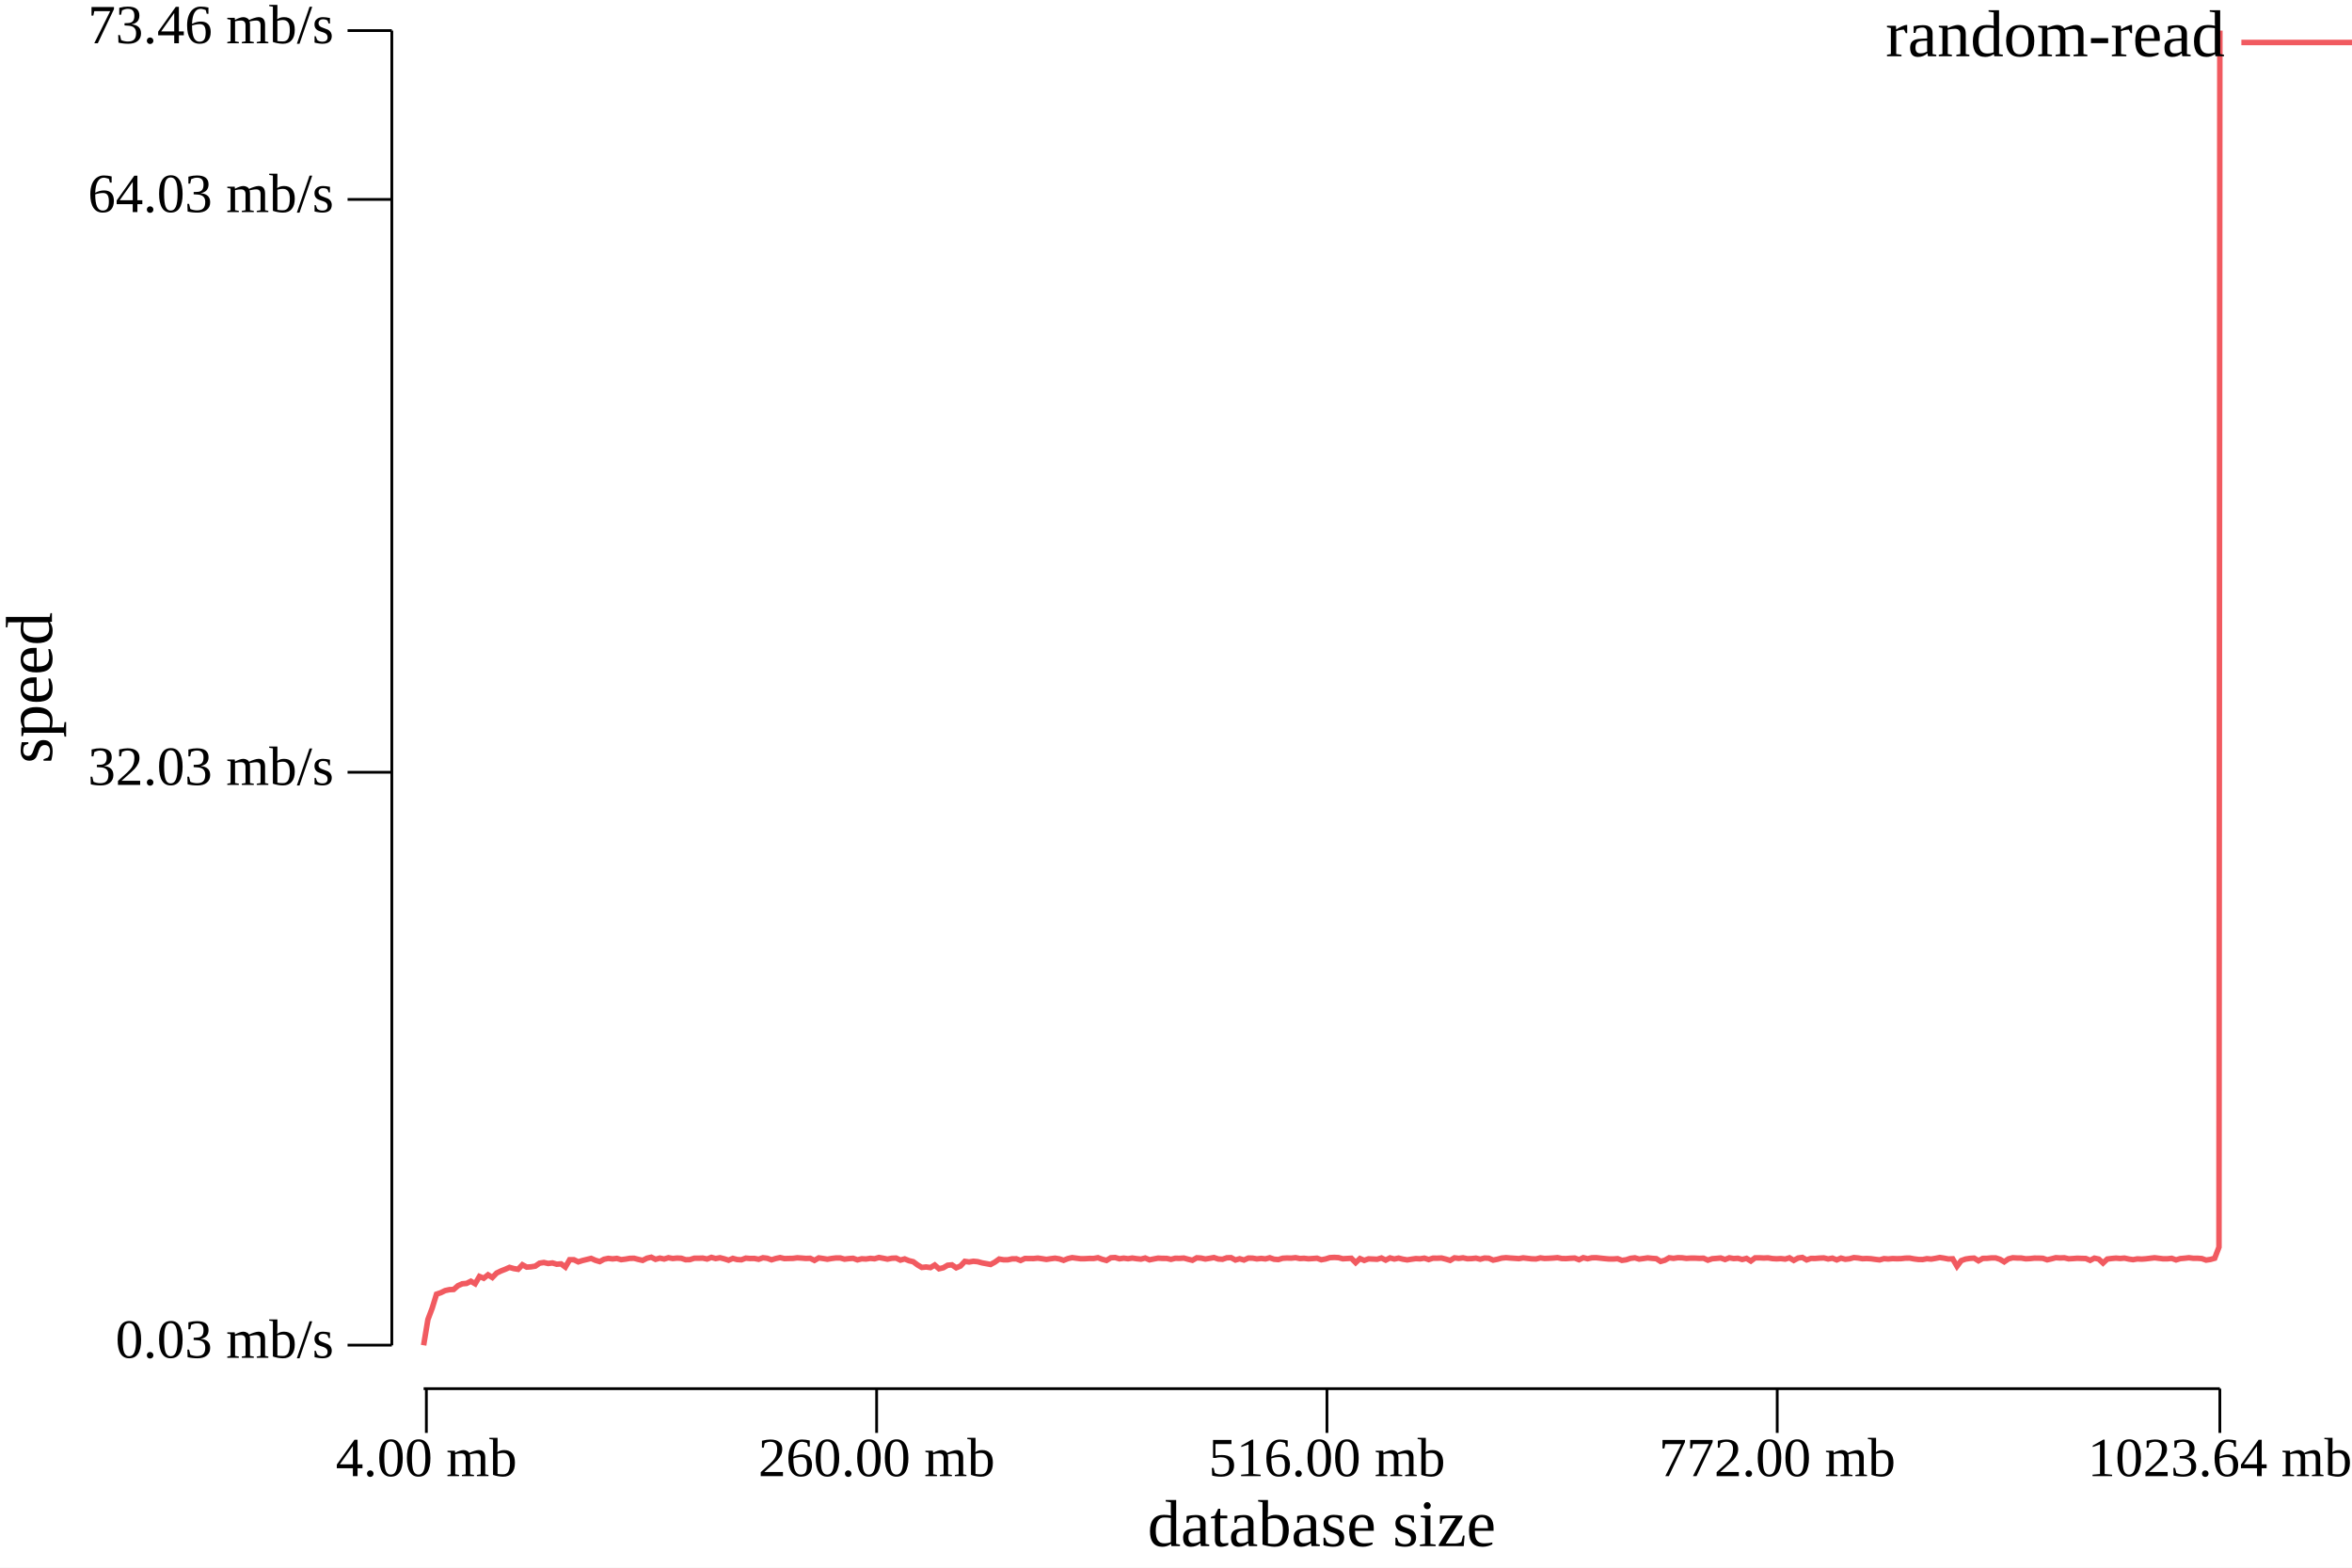
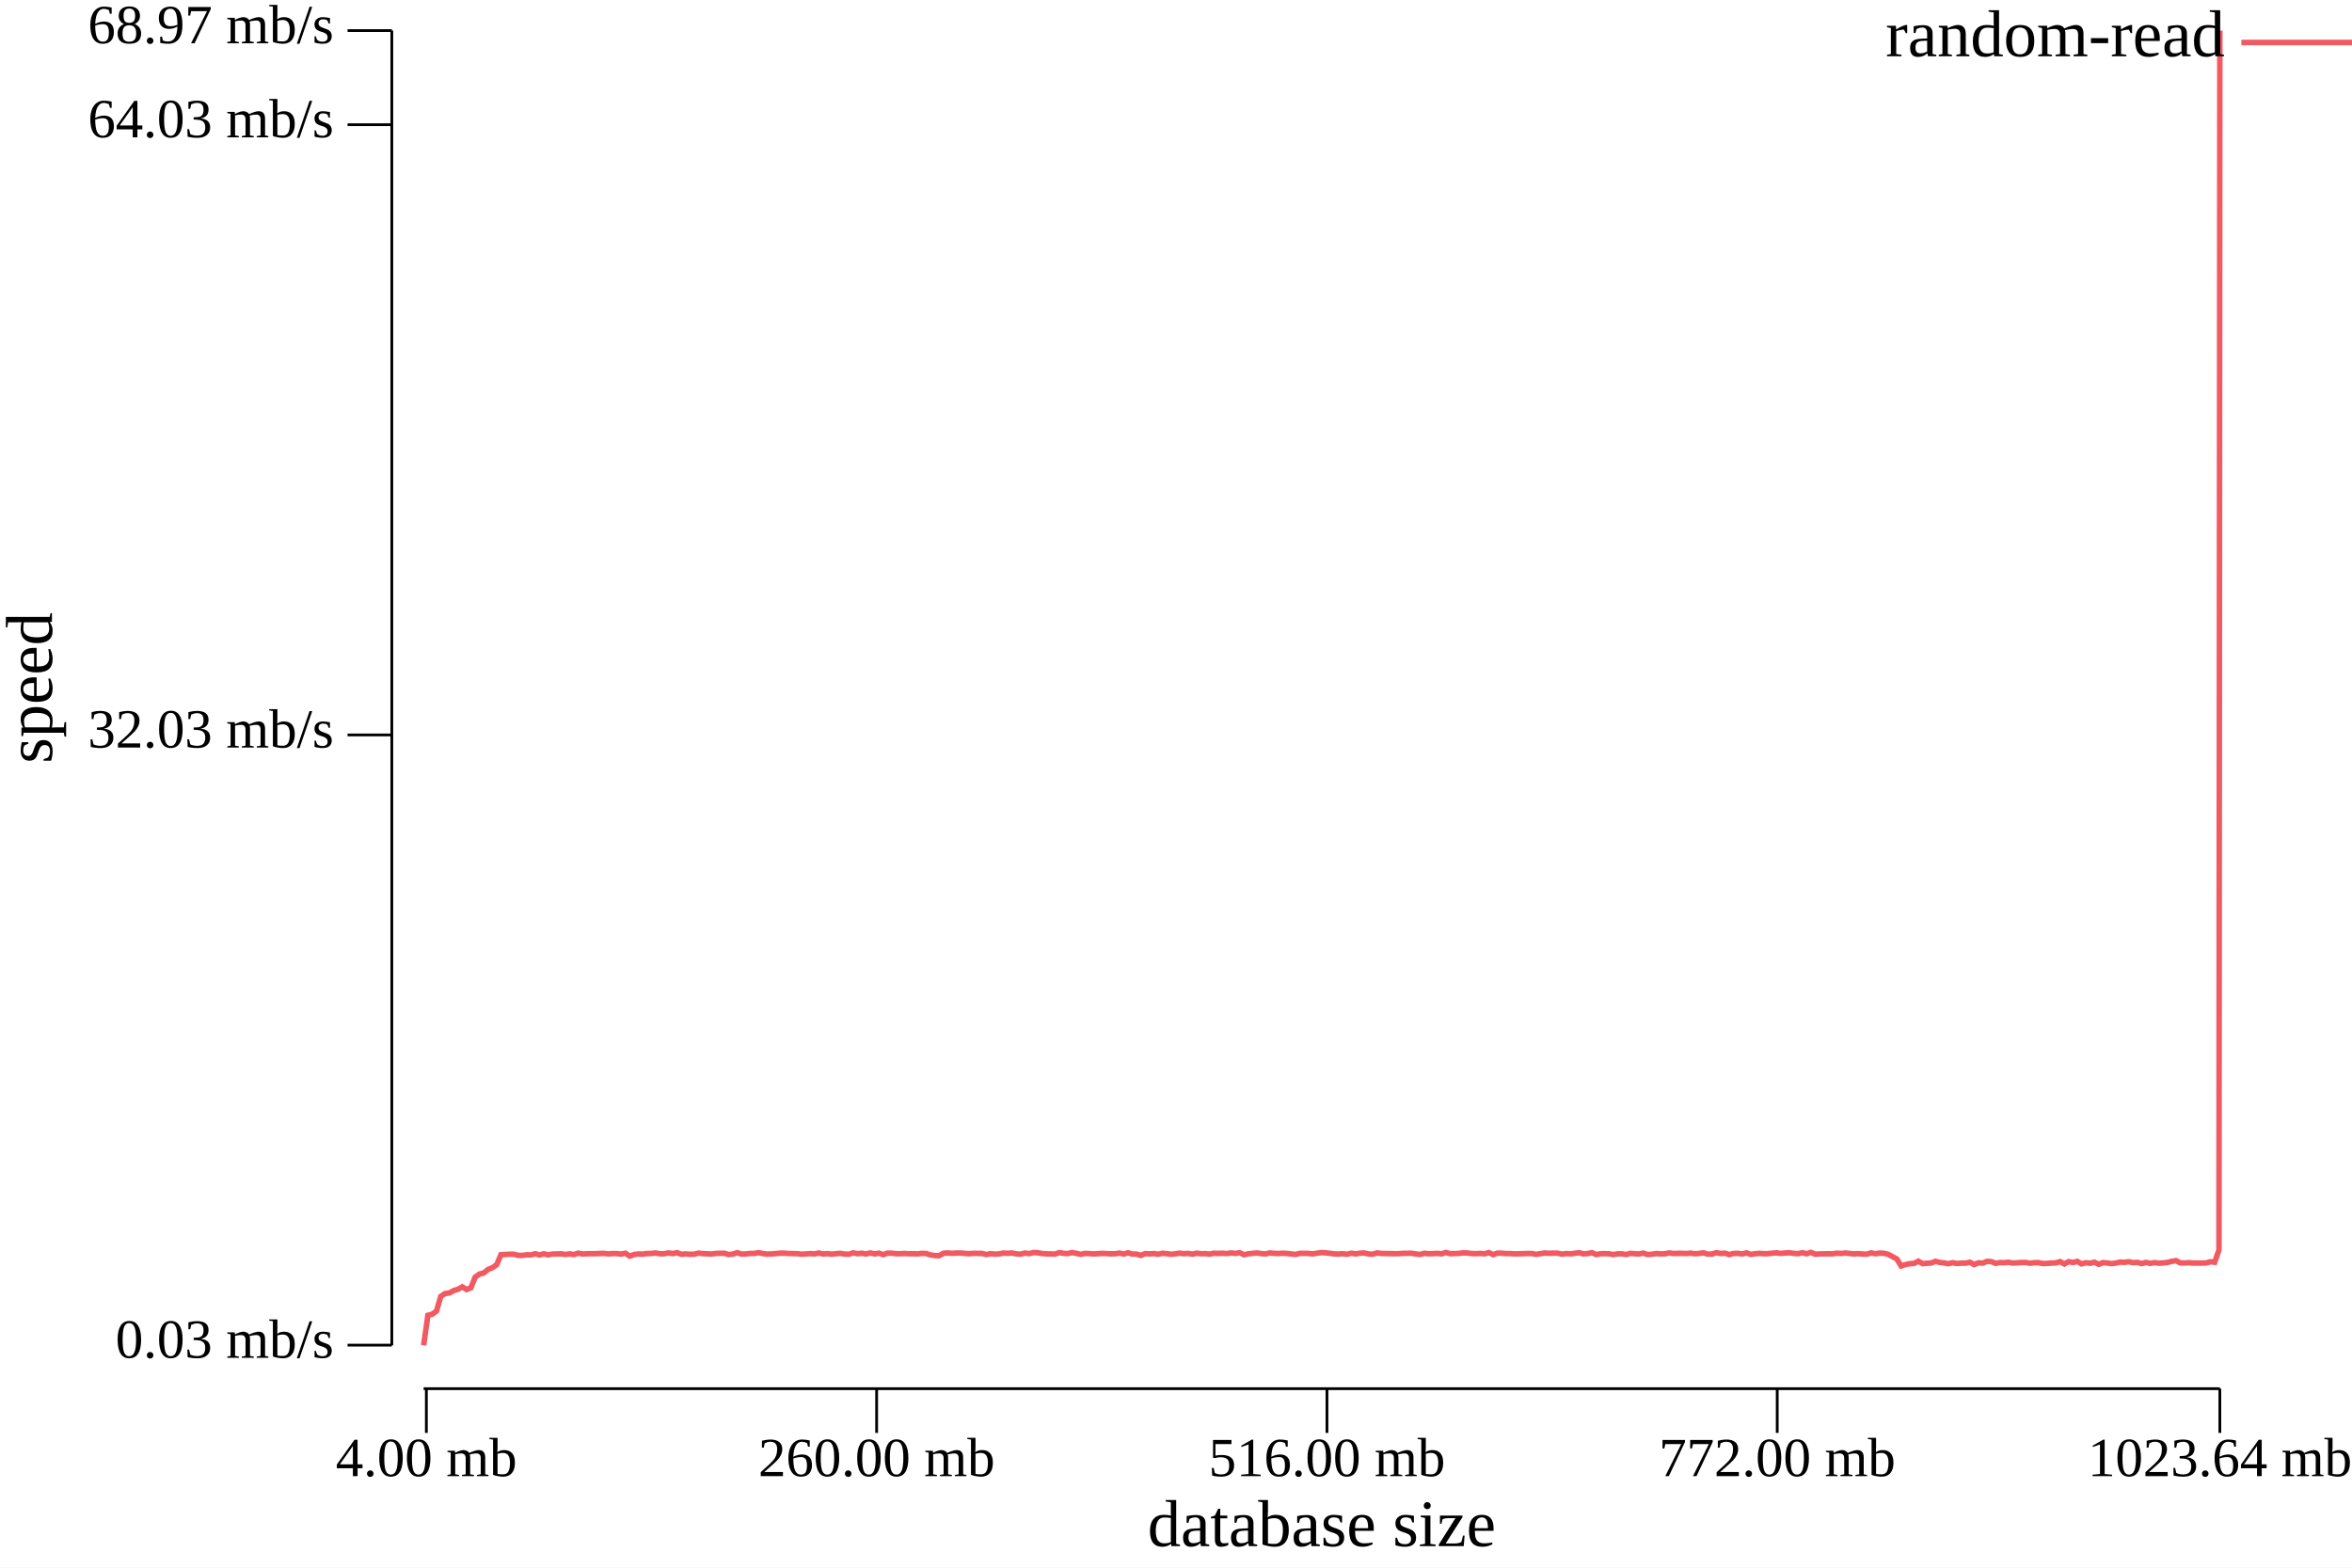
<svg xmlns="http://www.w3.org/2000/svg" width="425.2pt" height="283.46pt" viewBox="0 0 425.2 283.46">
  <g transform="scale(1, -1) translate(0, -283.46)">
    <path d="M0,0L425.2,0L425.2,283.46L0,283.46Z" style="fill:#FFFFFF" />
    <text x="207.46" y="-3.902" transform="scale(1, -1)" style="font-family:Liberation Serif;font-variant:normal;font-weight:normal;font-style:normal;font-size:12px">database size</text>
    <text x="60.689" y="-16.541" transform="scale(1, -1)" style="font-family:Liberation Serif;font-variant:normal;font-weight:normal;font-style:normal;font-size:10px">4.00 mb</text>
    <text x="137.09" y="-16.541" transform="scale(1, -1)" style="font-family:Liberation Serif;font-variant:normal;font-weight:normal;font-style:normal;font-size:10px">260.00 mb</text>
    <text x="218.5" y="-16.541" transform="scale(1, -1)" style="font-family:Liberation Serif;font-variant:normal;font-weight:normal;font-style:normal;font-size:10px">516.00 mb</text>
    <text x="299.9" y="-16.541" transform="scale(1, -1)" style="font-family:Liberation Serif;font-variant:normal;font-weight:normal;font-style:normal;font-size:10px">772.00 mb</text>
    <text x="377.42" y="-16.541" transform="scale(1, -1)" style="font-family:Liberation Serif;font-variant:normal;font-weight:normal;font-style:normal;font-size:10px">1023.64 mb</text>
    <path d="M77.078,24.363L77.078,32.363" style="fill:none;stroke:#000000;stroke-width:0.5" />
    <path d="M158.48,24.363L158.48,32.363" style="fill:none;stroke:#000000;stroke-width:0.5" />
    <path d="M239.89,24.363L239.89,32.363" style="fill:none;stroke:#000000;stroke-width:0.5" />
    <path d="M321.29,24.363L321.29,32.363" style="fill:none;stroke:#000000;stroke-width:0.5" />
    <path d="M401.31,24.363L401.31,32.363" style="fill:none;stroke:#000000;stroke-width:0.5" />
    <path d="M76.583,32.363L401.31,32.363" style="fill:none;stroke:#000000;stroke-width:0.5" />
    <g transform="rotate(90)">
      <text x="145.41" y="9.387" transform="scale(1, -1)" style="font-family:Liberation Serif;font-variant:normal;font-weight:normal;font-style:normal;font-size:12px">speed</text>
    </g>
-     <text x="20.885" y="-37.948" transform="scale(1, -1)" style="font-family:Liberation Serif;font-variant:normal;font-weight:normal;font-style:normal;font-size:10px">0.03 mb/s</text>
-     <text x="15.885" y="-141.53" transform="scale(1, -1)" style="font-family:Liberation Serif;font-variant:normal;font-weight:normal;font-style:normal;font-size:10px">32.03 mb/s</text>
-     <text x="15.885" y="-245.11" transform="scale(1, -1)" style="font-family:Liberation Serif;font-variant:normal;font-weight:normal;font-style:normal;font-size:10px">64.03 mb/s</text>
-     <text x="15.885" y="-275.64" transform="scale(1, -1)" style="font-family:Liberation Serif;font-variant:normal;font-weight:normal;font-style:normal;font-size:10px">73.46 mb/s</text>
-     <path d="M62.833,40.234L70.833,40.234" style="fill:none;stroke:#000000;stroke-width:0.5" />
-     <path d="M62.833,143.82L70.833,143.82" style="fill:none;stroke:#000000;stroke-width:0.5" />
-     <path d="M62.833,247.4L70.833,247.4" style="fill:none;stroke:#000000;stroke-width:0.5" />
+     <text x="20.885" y="-37.95" transform="scale(1, -1)" style="font-family:Liberation Serif;font-variant:normal;font-weight:normal;font-style:normal;font-size:10px">0.03 mb/s</text>
+     <text x="15.885" y="-148.29" transform="scale(1, -1)" style="font-family:Liberation Serif;font-variant:normal;font-weight:normal;font-style:normal;font-size:10px">32.03 mb/s</text>
+     <text x="15.885" y="-258.63" transform="scale(1, -1)" style="font-family:Liberation Serif;font-variant:normal;font-weight:normal;font-style:normal;font-size:10px">64.03 mb/s</text>
+     <text x="15.885" y="-275.64" transform="scale(1, -1)" style="font-family:Liberation Serif;font-variant:normal;font-weight:normal;font-style:normal;font-size:10px">68.97 mb/s</text>
+     <path d="M62.833,40.235L70.833,40.235" style="fill:none;stroke:#000000;stroke-width:0.5" />
+     <path d="M62.833,150.57L70.833,150.57" style="fill:none;stroke:#000000;stroke-width:0.5" />
+     <path d="M62.833,260.91L70.833,260.91" style="fill:none;stroke:#000000;stroke-width:0.5" />
    <path d="M62.833,277.93L70.833,277.93" style="fill:none;stroke:#000000;stroke-width:0.5" />
    <path d="M70.833,40.209L70.833,277.93" style="fill:none;stroke:#000000;stroke-width:0.5" />
-     <path d="M76.583,40.209L77.359,44.865L78.136,46.931L78.912,49.446L79.689,49.714L80.465,50.094L81.242,50.266L82.018,50.304L82.795,50.984L83.571,51.326L84.348,51.395L85.124,51.786L85.901,51.334L86.677,52.654L87.454,52.334L88.23,52.946L89.007,52.464L89.783,53.268L90.56,53.646L91.336,53.949L92.113,54.292L92.889,54.078L93.666,53.951L94.442,54.764L95.219,54.345L95.995,54.393L96.772,54.519L97.548,55.056L98.324,55.175L99.101,55.001L99.877,55.096L100.65,54.865L101.43,54.931L102.21,54.35L102.98,55.679L103.76,55.672L104.54,55.292L105.31,55.534L106.09,55.724L106.87,55.916L107.64,55.573L108.42,55.343L109.2,55.762L109.97,55.92L110.75,55.83L111.52,55.915L112.3,55.691L113.08,55.788L113.85,55.922L114.63,55.942L115.41,55.734L116.18,55.56L116.96,55.954L117.74,56.131L118.51,55.751L119.29,55.971L120.07,55.803L120.84,56.041L121.62,55.898L122.4,55.975L123.17,55.941L123.95,55.68L124.72,55.697L125.5,55.945L126.28,55.948L127.05,55.971L127.83,55.805L128.61,56.1L129.38,55.889L130.16,56.033L130.94,55.84L131.71,55.594L132.49,55.918L133.27,55.708L134.04,55.669L134.82,55.967L135.6,55.898L136.37,55.91L137.15,55.76L137.93,56.035L138.7,55.942L139.48,55.664L140.25,55.899L141.03,56.061L141.81,55.885L142.58,55.907L143.36,55.923L144.14,56.026L144.91,55.975L145.69,55.911L146.47,55.937L147.24,55.559L148.02,56.007L148.8,55.896L149.57,55.769L150.35,55.902L151.13,55.997L151.9,55.998L152.68,55.782L153.45,55.877L154.23,55.933L155.01,55.654L155.78,55.849L156.56,55.807L157.34,55.925L158.11,55.852L158.89,56.08L159.67,55.941L160.44,55.785L161.22,55.944L162,55.977L162.77,55.612L163.55,55.823L164.33,55.5L165.1,55.316L165.88,54.736L166.65,54.284L167.43,54.367L168.21,54.257L168.98,54.719L169.76,54.044L170.54,54.23L171.31,54.681L172.09,54.751L172.87,54.22L173.64,54.542L174.42,55.381L175.2,55.269L175.97,55.399L176.75,55.325L177.53,55.111L178.3,54.971L179.08,54.824L179.86,55.246L180.63,55.8L181.41,55.67L182.18,55.664L182.96,55.832L183.74,55.842L184.51,55.546L185.29,55.904L186.07,55.892L186.84,55.887L187.62,55.967L188.4,55.859L189.17,55.737L189.95,55.857L190.73,55.956L191.5,55.831L192.28,55.571L193.06,55.882L193.83,56.057L194.61,55.952L195.38,55.855L196.16,55.865L196.94,55.912L197.71,55.902L198.49,56.045L199.27,55.755L200.04,55.553L200.82,56.031L201.6,56.074L202.37,55.849L203.15,55.962L203.93,55.859L204.7,55.979L205.48,55.867L206.26,55.788L207.03,55.989L207.81,55.662L208.58,55.818L209.36,55.962L210.14,55.921L210.91,55.919L211.69,55.746L212.47,55.943L213.24,55.924L214.02,55.977L214.8,55.765L215.57,55.581L216.35,56.024L217.13,55.972L217.9,55.808L218.68,55.932L219.46,56.069L220.23,55.813L221.01,55.763L221.79,56.027L222.56,56.049L223.34,55.629L224.11,55.856L224.89,55.626L225.67,55.972L226.44,55.963L227.22,55.828L228,55.915L228.77,55.827L229.55,56.032L230.33,55.77L231.1,55.707L231.88,55.944L232.66,55.985L233.43,55.963L234.21,56.048L234.99,55.891L235.76,55.935L236.54,55.846L237.31,55.893L238.09,55.953L238.87,55.671L239.64,55.813L240.42,56.055L241.2,56.095L241.97,56.058L242.75,55.85L243.53,55.896L244.3,55.941L245.08,55.151L245.86,55.883L246.63,55.557L247.41,55.836L248.19,55.802L248.96,55.762L249.74,55.991L250.51,55.609L251.29,56.004L252.07,55.804L252.84,55.97L253.62,55.776L254.4,55.649L255.17,55.771L255.95,55.883L256.73,55.841L257.5,55.964L258.28,55.71L259.06,55.957L259.83,55.952L260.61,55.981L261.39,55.787L262.16,55.559L262.94,56.016L263.72,55.917L264.49,56.022L265.27,55.857L266.04,55.881L266.82,55.965L267.6,55.776L268.37,55.98L269.15,55.945L269.93,55.609L270.7,55.761L271.48,55.974L272.26,56.048L273.03,55.981L273.81,55.932L274.59,55.875L275.36,56.017L276.14,55.925L276.92,55.84L277.69,55.818L278.47,56.009L279.24,55.909L280.02,55.937L280.8,55.983L281.57,56.054L282.35,55.895L283.13,55.883L283.9,55.942L284.68,55.981L285.46,55.685L286.23,56.047L287.01,55.858L287.79,56.03L288.56,56.045L289.34,55.959L290.12,55.88L290.89,55.811L291.67,55.812L292.44,55.867L293.22,55.565L294,55.672L294.77,55.927L295.55,56.021L296.33,55.793L297.1,55.897L297.88,56.01L298.66,55.925L299.43,55.871L300.21,55.373L300.99,55.591L301.76,56.032L302.54,55.926L303.32,56.043L304.09,56.025L304.87,55.921L305.65,55.968L306.42,55.966L307.2,55.928L307.97,55.953L308.75,55.599L309.53,55.86L310.3,55.917L311.08,55.99L311.86,55.72L312.63,56.021L313.41,55.889L314.19,55.937L314.96,55.726L315.74,55.921L316.52,55.445L317.29,56.017L318.07,56.022L318.85,55.982L319.62,56.016L320.4,55.887L321.17,55.841L321.95,55.885L322.73,55.794L323.5,56.02L324.28,55.56L325.06,55.98L325.83,56.09L326.61,55.649L327.39,55.915L328.16,55.907L328.94,55.97L329.72,56.003L330.49,55.814L331.27,55.961L332.05,55.65L332.82,55.97L333.6,55.764L334.37,55.848L335.15,56.064L335.93,55.989L336.7,55.863L337.48,55.897L338.26,55.853L339.03,55.745L339.81,55.651L340.59,55.875L341.36,55.814L342.14,55.885L342.92,55.858L343.69,55.876L344.47,55.964L345.25,55.97L346.02,55.828L346.8,55.728L347.58,55.715L348.35,55.866L349.13,55.793L349.9,55.923L350.68,56.078L351.46,55.96L352.23,55.812L353.01,55.84L353.79,54.5L354.56,55.518L355.34,55.798L356.12,55.917L356.89,55.968L357.67,55.487L358.45,55.918L359.22,55.928L360,56.004L360.78,56.008L361.55,55.756L362.33,55.3L363.1,55.832L363.88,56.034L364.66,55.987L365.43,55.977L366.21,55.846L366.99,55.881L367.76,55.966L368.54,55.964L369.32,55.932L370.09,55.664L370.87,55.841L371.65,56.045L372.42,55.997L373.2,56.028L373.98,55.842L374.75,55.886L375.53,55.944L376.3,55.918L377.08,55.898L377.86,55.567L378.63,55.963L379.41,55.796L380.19,55.083L380.96,55.797L381.74,55.896L382.52,55.966L383.29,55.903L384.07,55.973L384.85,55.801L385.62,55.692L386.4,55.829L387.18,55.789L387.95,55.846L388.73,55.94L389.51,56.031L390.28,55.937L391.06,55.845L391.83,55.847L392.61,55.929L393.39,55.646L394.16,55.88L394.94,55.949L395.72,56.036L396.49,55.94L397.27,55.943L398.05,55.884L398.82,55.612L399.6,55.727L400.38,55.949L401.15,57.954L401.31,277.93" style="fill:none;stroke:#F15A60" />
+     <path d="M76.583,40.209L77.359,45.63L78.136,45.827L78.912,46.402L79.689,49.051L80.465,49.565L81.242,49.667L82.018,50.107L82.795,50.329L83.571,50.77L84.348,50.288L85.124,50.598L85.901,52.523L86.677,53.089L87.454,53.284L88.23,53.922L89.007,54.233L89.783,54.756L90.56,56.578L91.336,56.63L92.113,56.667L92.889,56.671L93.666,56.471L94.442,56.462L95.219,56.573L95.995,56.554L96.772,56.76L97.548,56.537L98.324,56.753L99.101,56.551L99.877,56.71L100.65,56.723L101.43,56.744L102.21,56.633L102.98,56.732L103.76,56.612L104.54,56.866L105.31,56.713L106.09,56.75L106.87,56.767L107.64,56.769L108.42,56.807L109.2,56.829L109.97,56.727L110.75,56.795L111.52,56.781L112.3,56.701L113.08,56.848L113.85,56.331L114.63,56.617L115.41,56.721L116.18,56.686L116.96,56.799L117.74,56.81L118.51,56.9L119.29,56.75L120.07,56.764L120.84,56.907L121.62,56.795L122.4,56.952L123.17,56.665L123.95,56.729L124.72,56.659L125.5,56.683L126.28,56.872L127.05,56.783L127.83,56.751L128.61,56.705L129.38,56.813L130.16,56.835L130.94,56.849L131.71,56.614L132.49,56.693L133.27,56.95L134.04,56.704L134.82,56.724L135.6,56.812L136.37,56.812L137.15,56.957L137.93,56.788L138.7,56.703L139.48,56.725L140.25,56.785L141.03,56.866L141.81,56.859L142.58,56.801L143.36,56.788L144.14,56.769L144.91,56.679L145.69,56.719L146.47,56.787L147.24,56.731L148.02,56.89L148.8,56.716L149.57,56.784L150.35,56.688L151.13,56.765L151.9,56.826L152.68,56.705L153.45,56.668L154.23,56.915L155.01,56.768L155.78,56.855L156.56,56.715L157.34,56.904L158.11,56.737L158.89,56.856L159.67,56.59L160.44,56.873L161.22,56.851L162,56.773L162.77,56.764L163.55,56.813L164.33,56.753L165.1,56.764L165.88,56.729L166.65,56.829L167.43,56.803L168.21,56.55L168.98,56.436L169.76,56.397L170.54,56.84L171.31,56.907L172.09,56.832L172.87,56.885L173.64,56.893L174.42,56.823L175.2,56.771L175.97,56.833L176.75,56.82L177.53,56.815L178.3,56.618L179.08,56.775L179.86,56.693L180.63,56.732L181.41,56.889L182.18,56.839L182.96,56.894L183.74,56.731L184.51,56.687L185.29,56.886L186.07,56.784L186.84,56.984L187.62,56.934L188.4,56.798L189.17,56.741L189.95,56.729L190.73,56.699L191.5,56.966L192.28,56.835L193.06,56.79L193.83,56.98L194.61,56.819L195.38,56.652L196.16,56.817L196.94,56.783L197.71,56.728L198.49,56.77L199.27,56.823L200.04,56.786L200.82,56.748L201.6,56.76L202.37,56.877L203.15,56.715L203.93,56.927L204.7,56.703L205.48,56.691L206.26,56.462L207.03,56.784L207.81,56.736L208.58,56.788L209.36,56.667L210.14,56.847L210.91,56.78L211.69,56.669L212.47,56.739L213.24,56.865L214.02,56.762L214.8,56.824L215.57,56.689L216.35,56.862L217.13,56.754L217.9,56.785L218.68,56.692L219.46,56.856L220.23,56.813L221.01,56.856L221.79,56.789L222.56,56.91L223.34,56.816L224.11,56.945L224.89,56.578L225.67,56.751L226.44,56.826L227.22,56.903L228,56.79L228.77,56.722L229.55,56.905L230.33,56.833L231.1,56.805L231.88,56.856L232.66,56.813L233.43,56.724L234.21,56.638L234.99,56.831L235.76,56.827L236.54,56.819L237.31,56.739L238.09,56.852L238.87,56.965L239.64,56.925L240.42,56.836L241.2,56.736L241.97,56.711L242.75,56.758L243.53,56.673L244.3,56.855L245.08,56.731L245.86,56.862L246.63,56.895L247.41,56.717L248.19,56.675L248.96,56.912L249.74,56.811L250.51,56.8L251.29,56.788L252.07,56.769L252.84,56.77L253.62,56.827L254.4,56.837L255.17,56.852L255.95,56.724L256.73,56.629L257.5,56.844L258.28,56.752L259.06,56.786L259.83,56.822L260.61,56.75L261.39,56.983L262.16,56.779L262.94,56.794L263.72,56.817L264.49,56.918L265.27,56.901L266.04,56.801L266.82,56.77L267.6,56.818L268.37,56.748L269.15,56.965L269.93,56.594L270.7,56.869L271.48,56.867L272.26,56.782L273.03,56.79L273.81,56.732L274.59,56.751L275.36,56.774L276.14,56.808L276.92,56.802L277.69,56.657L278.47,56.768L279.24,56.892L280.02,56.846L280.8,56.863L281.57,56.868L282.35,56.684L283.13,56.79L283.9,56.741L284.68,56.841L285.46,56.947L286.23,56.74L287.01,56.796L287.79,56.952L288.56,56.618L289.34,56.754L290.12,56.774L290.89,56.753L291.67,56.605L292.44,56.743L293.22,56.746L294,56.612L294.77,56.833L295.55,56.75L296.33,56.727L297.1,56.873L297.88,56.611L298.66,56.673L299.43,56.801L300.21,56.733L300.99,56.759L301.76,56.901L302.54,56.806L303.32,56.83L304.09,56.829L304.87,56.797L305.65,56.866L306.42,56.754L307.2,56.815L307.97,56.928L308.75,56.679L309.53,56.725L310.3,56.949L311.08,56.803L311.86,56.861L312.63,56.602L313.41,56.812L314.19,56.825L314.96,56.731L315.74,56.915L316.52,56.638L317.29,56.764L318.07,56.832L318.85,56.762L319.62,56.782L320.4,56.857L321.17,56.923L321.95,56.817L322.73,56.898L323.5,56.932L324.28,56.828L325.06,56.775L325.83,56.946L326.61,56.755L327.39,57.002L328.16,56.678L328.94,56.729L329.72,56.739L330.49,56.763L331.27,56.73L332.05,56.86L332.82,56.809L333.6,56.894L334.37,56.806L335.15,56.734L335.93,56.775L336.7,56.713L337.48,56.677L338.26,56.911L339.03,56.767L339.81,56.876L340.59,56.841L341.36,56.654L342.14,56.231L342.92,55.807L343.69,54.557L344.47,54.807L345.25,54.961L346.02,55.017L346.8,55.415L347.58,54.972L348.35,55.038L349.13,55.089L349.9,55.392L350.68,55.188L351.46,55.102L352.23,54.956L353.01,55.141L353.79,54.993L354.56,55.07L355.34,55.06L356.12,55.222L356.89,54.806L357.67,55.12L358.45,55.067L359.22,55.381L360,55.334L360.78,55.026L361.55,55.17L362.33,55.144L363.1,55.221L363.88,55.085L364.66,55.118L365.43,55.18L366.21,55.179L366.99,55.043L367.76,55.147L368.54,55.151L369.32,54.983L370.09,55.017L370.87,55.079L371.65,55.105L372.42,55.337L373.2,54.909L373.98,55.335L374.75,55.177L375.53,55.378L376.3,54.931L377.08,55.132L377.86,55.045L378.63,55.23L379.41,54.854L380.19,55.158L380.96,55.091L381.74,54.973L382.52,55.078L383.29,55.252L384.07,55.204L384.85,55.319L385.62,55.144L386.4,55.197L387.18,54.982L387.95,55.189L388.73,55.025L389.51,55.161L390.28,55.055L391.06,55.098L391.83,55.184L392.61,55.387L393.39,55.516L394.16,55.099L394.94,55.095L395.72,55.142L396.49,55.077L397.27,55.078L398.05,55.077L398.82,55.089L399.6,55.313L400.38,55.225L401.15,57.46L401.31,277.93" style="fill:none;stroke:#F15A60" />
    <path d="M405.2,275.78L425.2,275.78" style="fill:none;stroke:#F15A60" />
    <text x="340.9" y="-273.29" transform="scale(1, -1)" style="font-family:Liberation Serif;font-variant:normal;font-weight:normal;font-style:normal;font-size:12px">random-read</text>
  </g>
</svg>
